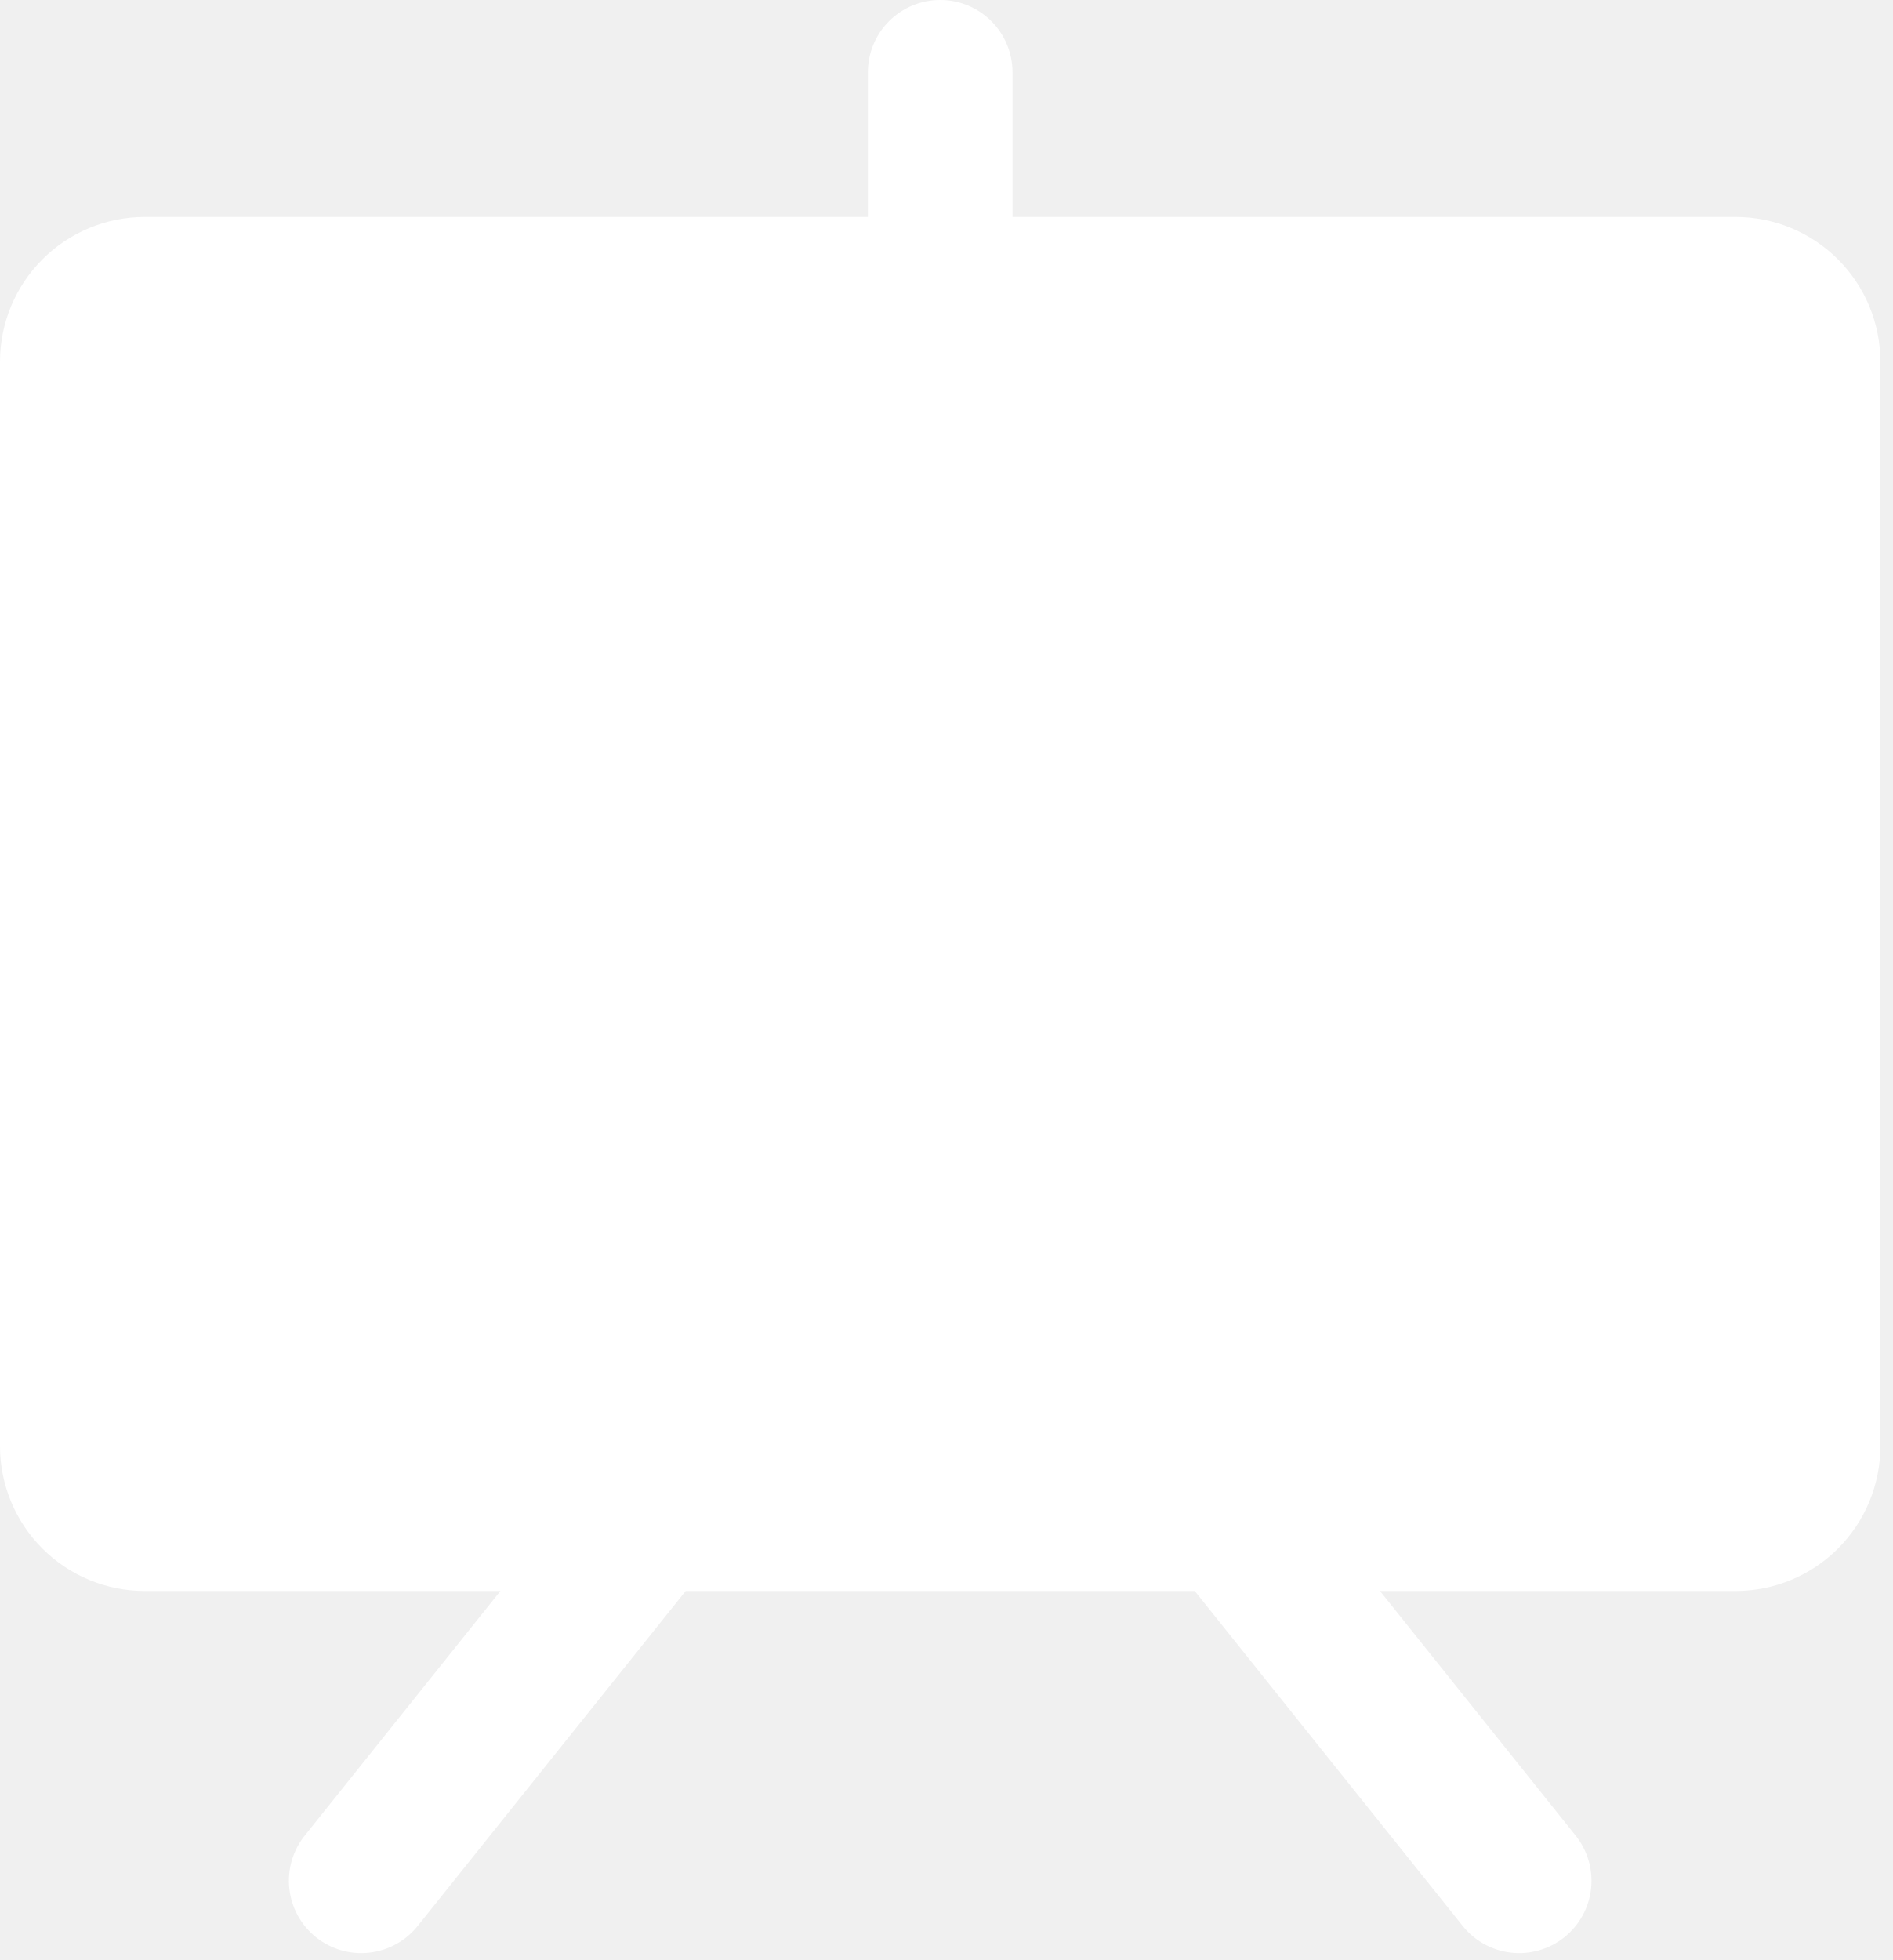
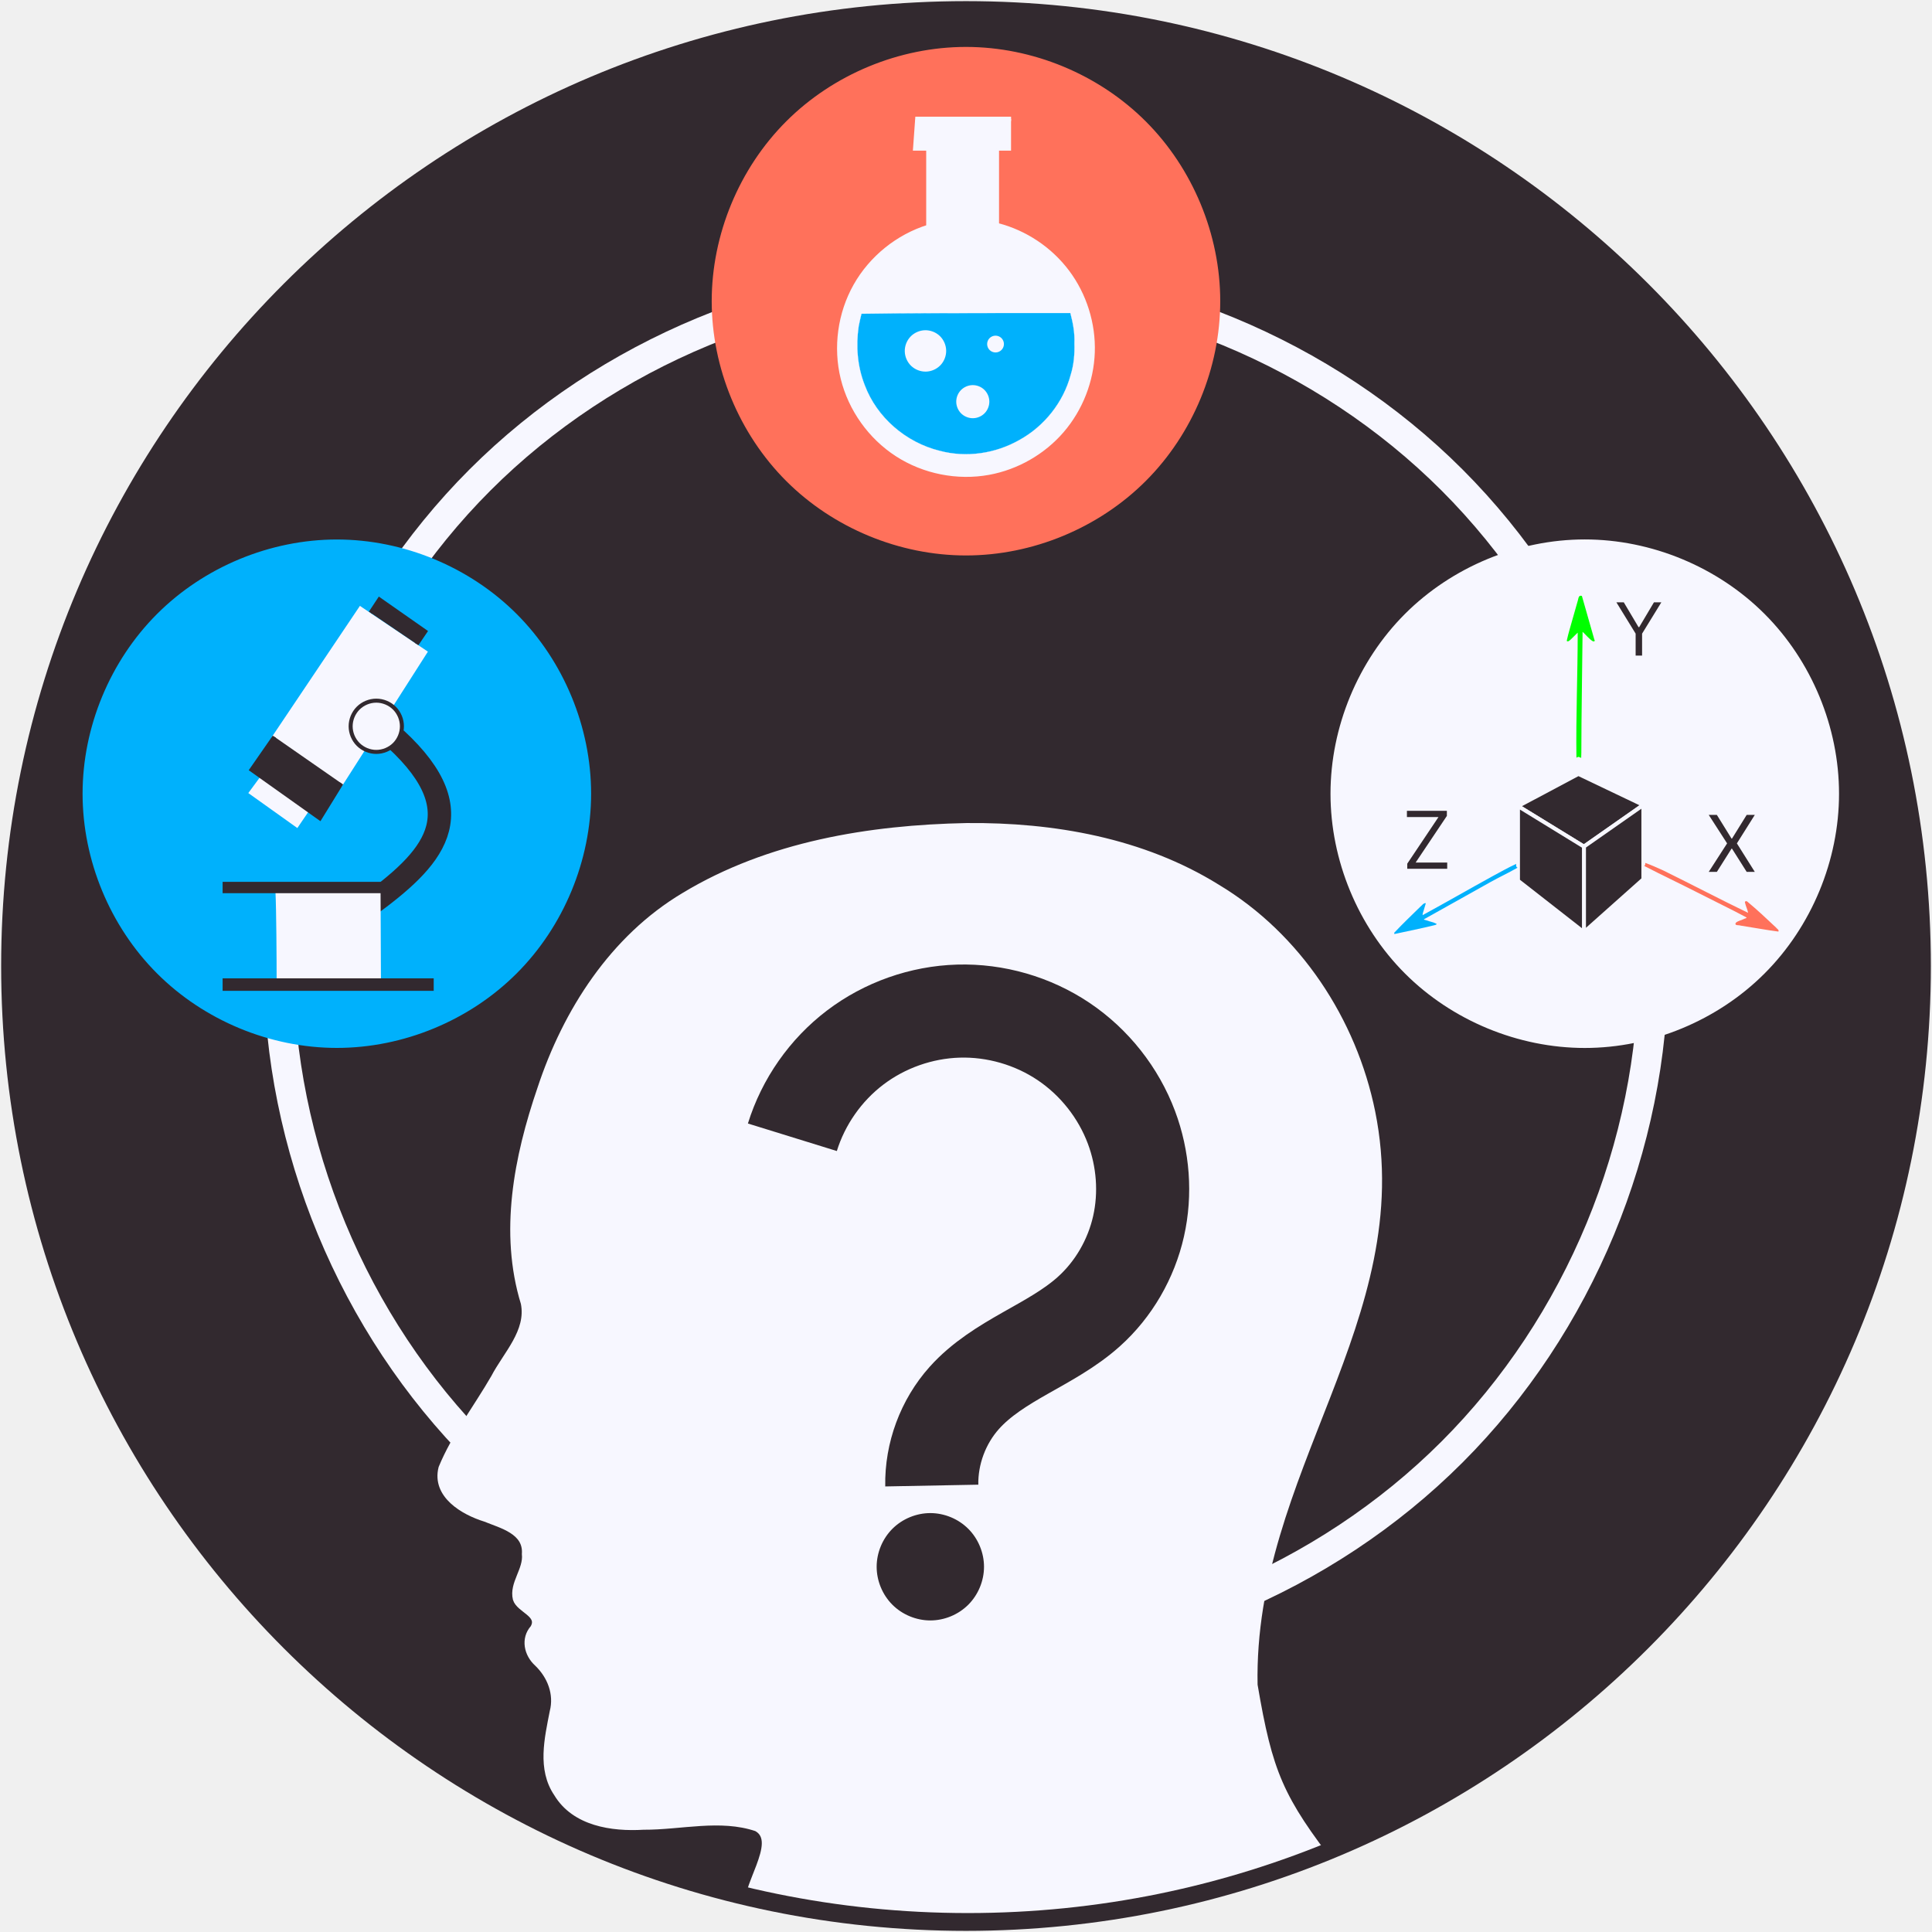
- <svg xmlns="http://www.w3.org/2000/svg" width="141" height="146" viewBox="0 0 141 146" fill="none">
-   <path d="M140.096 26.935V107.739C140.093 110.595 138.957 113.334 136.936 115.354C134.916 117.374 132.177 118.51 129.32 118.513H102.813L117.362 136.696C117.812 137.247 118.147 137.883 118.35 138.565C118.553 139.247 118.618 139.962 118.542 140.669C118.467 141.377 118.252 142.062 117.91 142.686C117.568 143.31 117.106 143.86 116.55 144.305C115.995 144.749 115.356 145.079 114.672 145.275C113.989 145.472 113.272 145.531 112.566 145.449C111.859 145.367 111.175 145.146 110.554 144.799C109.933 144.452 109.387 143.985 108.947 143.426L89.012 118.513H51.085L31.149 143.426C30.71 143.985 30.164 144.452 29.543 144.799C28.922 145.146 28.238 145.367 27.531 145.449C26.824 145.531 26.108 145.472 25.424 145.275C24.74 145.079 24.102 144.749 23.546 144.305C22.99 143.86 22.528 143.31 22.186 142.686C21.844 142.062 21.63 141.377 21.554 140.669C21.479 139.962 21.544 139.247 21.746 138.565C21.949 137.883 22.285 137.247 22.734 136.696L37.284 118.513H10.777C7.919 118.51 5.18 117.374 3.16 115.354C1.14 113.334 0.003 110.595 0 107.739V26.935C0.003 24.078 1.14 21.34 3.16 19.32C5.18 17.3 7.919 16.164 10.777 16.161H64.66V5.387C64.66 3.958 65.228 2.588 66.238 1.578C67.249 0.568 68.619 0 70.048 0C71.477 0 72.848 0.568 73.858 1.578C74.869 2.588 75.436 3.958 75.436 5.387V16.161H129.32C132.177 16.164 134.916 17.3 136.936 19.32C138.957 21.34 140.093 24.078 140.096 26.935Z" fill="white" />
+ <svg xmlns="http://www.w3.org/2000/svg" width="154" height="154" viewBox="0 0 154 154" fill="none">
+   <g clip-path="url(#clip0_1373_477)">
+     <path d="M77 152.614C118.761 152.614 152.614 118.76 152.614 77C152.614 35.24 118.761 1.386 77 1.386C35.24 1.386 1.387 35.24 1.387 77C1.387 118.76 35.24 152.614 77 152.614Z" fill="#32292F" stroke="#32292F" stroke-width="2.59" />
+     <g filter="url(#filter0_f_1373_477)">
+       <path d="M22.212 77C22.212 91.343 28.116 105.598 38.259 115.74C48.401 125.883 62.656 131.787 76.999 131.787C91.343 131.787 105.598 125.883 115.74 115.74C125.882 105.598 131.787 91.343 131.787 77C131.787 62.657 125.882 48.402 115.74 38.259C105.598 28.117 91.343 22.212 76.999 22.212C62.656 22.212 48.401 28.117 38.259 38.259C28.116 48.402 22.212 62.657 22.212 77Z" stroke="#F7F7FF" stroke-width="2.37" />
+       <path d="M6.742 63.266C6.742 68.529 8.909 73.76 12.632 77.481C16.354 81.203 21.586 83.37 26.85 83.37C32.114 83.37 37.346 81.203 41.068 77.481C44.791 73.76 46.958 68.529 46.958 63.266C46.958 58.003 44.791 52.773 41.068 49.051C37.346 45.33 32.114 43.163 26.85 43.163C21.586 43.163 16.354 45.33 12.632 49.051C8.909 52.773 6.742 58.003 6.742 63.266Z" fill="#00B1FC" stroke="#00B1FC" stroke-width="0.319" />
+       <path d="M27.212 62.442L33.889 51.988L28.732 48.517L21.872 58.728L27.212 62.442Z" fill="#F7F7FF" stroke="#F7F7FF" stroke-width="0.321" />
+       <path d="M29.538 48.842L30.239 47.779L33.897 50.34L33.217 51.341" fill="#32292F" />
+       <path d="M29.538 48.842L30.239 47.779L33.897 50.34L33.217 51.341" stroke="#32292F" stroke-width="0.321" />
+       <path d="M20.832 62.072L20.018 63.179L23.661 65.778L24.552 64.47" fill="#F7F7FF" />
+       <path d="M20.832 62.072L20.018 63.179L23.661 65.778L24.552 64.47" stroke="#F7F7FF" stroke-width="0.321" />
+       <path d="M31.545 58.908C38.043 64.903 34.358 68.555 29.348 72.216" stroke="#32292F" stroke-width="1.864" />
+       <path d="M27.95 57.892C27.95 58.427 28.17 58.959 28.549 59.337C28.927 59.715 29.459 59.935 29.994 59.935C30.529 59.935 31.06 59.715 31.439 59.337C31.817 58.959 32.037 58.427 32.037 57.892C32.037 57.357 31.817 56.826 31.439 56.447C31.06 56.069 30.529 55.849 29.994 55.849C29.459 55.849 28.927 56.069 28.549 56.447C28.17 56.826 27.95 57.357 27.95 57.892Z" fill="#F7F7FF" stroke="#32292F" stroke-width="0.321" />
+       <path d="M21.872 58.728L20.048 61.355L25.496 65.228L27.213 62.442" fill="#32292F" />
+       <path d="M21.872 58.728L20.048 61.355L25.496 65.228L27.213 62.442" stroke="#32292F" stroke-width="0.321" />
+       <path d="M22.211 78.209L30.205 78.178L30.174 71.047L22.119 71.078C22.186 72.513 22.211 76.37 22.211 78.209Z" fill="#F7F7FF" stroke="#F7F7FF" stroke-width="0.321" />
+       <path d="M17.745 78.481H34.571" stroke="#32292F" stroke-width="0.996" />
+       <path d="M17.745 70.744H31.589" stroke="#32292F" stroke-width="0.904" />
+       <path d="M56.899 24.008C56.899 29.27 59.066 34.499 62.786 38.22C66.507 41.941 71.737 44.107 76.998 44.107C82.26 44.107 87.49 41.941 91.21 38.22C94.931 34.499 97.097 29.27 97.097 24.008C97.097 18.746 94.931 13.517 91.21 9.796C87.49 6.075 82.26 3.909 76.998 3.909C71.737 3.909 66.507 6.075 62.786 9.796C59.066 13.517 56.899 18.746 56.899 24.008Z" fill="#FF715B" stroke="#FF715B" stroke-width="0.337" />
+       <path d="M80.422 9.469V11.839H79.465V18.038L79.51 17.947" stroke="#F7F7FF" stroke-width="0.337" />
+       <path d="M73.996 18.083C71.564 18.839 69.443 20.55 68.191 22.768C66.939 24.985 66.569 27.686 67.178 30.158C67.788 32.631 69.37 34.85 71.51 36.231C73.649 37.613 76.322 38.143 78.827 37.681C81.07 37.267 83.161 36.068 84.651 34.341C86.141 32.613 87.019 30.368 87.098 28.088C87.177 25.809 86.456 23.509 85.089 21.682C83.723 19.855 81.72 18.514 79.51 17.947" stroke="#F7F7FF" stroke-width="0.337" />
+       <path d="M73.996 18.083V11.839H72.947L73.118 9.472H80.593" stroke="#F7F7FF" stroke-width="0.337" />
+       <path d="M68.674 24.969C67.866 27.61 68.412 30.627 70.094 32.818C71.776 35.009 74.551 36.315 77.311 36.216C79.979 36.12 82.569 34.719 84.109 32.539C85.649 30.36 86.104 27.45 85.303 24.904" fill="#00B1FC" />
+       <path d="M68.674 24.969C67.866 27.61 68.412 30.627 70.094 32.818C71.776 35.009 74.551 36.315 77.311 36.216C79.979 36.12 82.569 34.719 84.109 32.539C85.649 30.36 86.104 27.45 85.303 24.904" stroke="#00B1FC" stroke-width="0.337" />
+       <path d="M68.516 24.969L85.461 24.916Z" fill="#00B1FC" />
+       <path d="M68.516 24.969L85.461 24.916" stroke="#00B1FC" stroke-width="0.337" />
+       <path d="M72.288 28.006C72.297 28.394 72.466 28.776 72.746 29.044C73.027 29.311 73.416 29.462 73.804 29.453C74.192 29.444 74.573 29.276 74.841 28.995C75.109 28.715 75.26 28.326 75.251 27.938C75.242 27.55 75.073 27.168 74.793 26.9C74.512 26.633 74.123 26.482 73.736 26.491C73.348 26.5 72.966 26.668 72.698 26.949C72.43 27.229 72.279 27.618 72.288 28.006Z" fill="#F7F7FF" stroke="#F7F7FF" stroke-width="0.337" />
+       <path d="M76.391 32.039C76.397 32.341 76.527 32.638 76.744 32.847C76.961 33.055 77.263 33.173 77.564 33.167C77.866 33.161 78.163 33.032 78.371 32.814C78.58 32.597 78.698 32.295 78.692 31.994C78.686 31.693 78.556 31.396 78.339 31.187C78.122 30.978 77.82 30.86 77.519 30.866C77.218 30.872 76.921 31.002 76.712 31.219C76.503 31.436 76.385 31.738 76.391 32.039Z" fill="#F7F7FF" stroke="#F7F7FF" stroke-width="0.337" />
+       <path d="M78.853 27.436C78.856 27.568 78.913 27.697 79.008 27.788C79.103 27.878 79.234 27.929 79.365 27.926C79.497 27.923 79.626 27.866 79.717 27.771C79.807 27.676 79.858 27.545 79.855 27.413C79.852 27.282 79.795 27.153 79.7 27.062C79.606 26.972 79.474 26.921 79.343 26.924C79.211 26.927 79.082 26.984 78.991 27.078C78.901 27.173 78.85 27.305 78.853 27.436Z" fill="#F7F7FF" stroke="#F7F7FF" stroke-width="0.337" />
+       <path d="M73.02 9.509C72.864 9.815 72.991 10.193 72.95 10.528C72.978 10.95 72.891 11.392 72.999 11.799C73.299 11.954 73.67 11.829 73.998 11.869C73.984 13.884 74.028 15.926 73.971 17.923C73.837 17.987 73.876 18.18 73.696 18.177C71.021 19.119 68.743 21.198 67.67 23.837C66.827 25.87 66.666 28.187 67.218 30.318C67.438 31.167 67.771 31.986 68.219 32.746C69.673 35.331 72.321 37.189 75.241 37.693C76.317 37.889 77.424 37.853 78.508 37.747C81.283 37.302 83.876 35.704 85.415 33.337C86.539 31.625 87.169 29.574 87.096 27.52C87.079 25.266 86.222 23.038 84.794 21.301C83.451 19.664 81.57 18.523 79.548 17.93C79.351 17.81 79.515 17.436 79.461 17.215V11.869C79.756 11.845 80.069 11.925 80.349 11.82C80.504 11.514 80.378 11.136 80.418 10.801C80.39 10.38 80.478 9.937 80.369 9.53C80.063 9.374 79.685 9.501 79.35 9.46H73.152C73.108 9.476 73.064 9.493 73.02 9.509ZM79.419 24.95L85.32 24.95C85.528 25.745 85.682 26.545 85.642 27.356C85.671 28.208 85.601 29.066 85.344 29.887C84.759 32.071 83.247 33.967 81.274 35.063C79.358 36.157 77.034 36.507 74.889 35.931C72.22 35.271 69.897 33.288 68.928 30.701C68.34 29.212 68.216 27.587 68.443 26.016C68.502 25.677 68.589 25.343 68.668 25.008C72.251 24.954 75.835 24.953 79.419 24.95Z" fill="#F7F7FF" stroke="#F7F7FF" stroke-width="0.014" />
+       <mask id="mask0_1373_477" style="mask-type:luminance" maskUnits="userSpaceOnUse" x="1" y="1" width="152" height="152">
+         <path d="M77.145 152.49C118.905 152.49 152.759 118.637 152.759 76.877C152.759 35.116 118.905 1.263 77.145 1.263C35.385 1.263 1.531 35.116 1.531 76.877C1.531 118.637 35.385 152.49 77.145 152.49Z" fill="white" />
+       </mask>
+       <g mask="url(#mask0_1373_477)">
+         <g filter="url(#filter1_f_1373_477)">
+           <path d="M77.054 65.85C69.298 66.003 61.271 67.317 54.541 71.385C48.857 74.768 45.105 80.616 43.072 86.793C41.21 92.232 40.029 98.248 41.759 103.881C42.207 106.143 40.343 107.947 39.378 109.802C37.994 112.205 36.255 114.441 35.196 117.01C34.65 119.18 36.933 120.517 38.685 121.057C39.988 121.589 41.977 122.062 41.844 123.87C41.982 125.13 40.822 126.229 41.123 127.455C41.388 128.327 43.147 128.662 42.51 129.763C41.74 130.629 42.015 131.858 42.827 132.59C43.869 133.592 44.429 135.018 44.059 136.452C43.645 138.584 43.061 141.012 44.386 142.963C45.799 145.318 48.781 145.756 51.294 145.604C54.281 145.618 57.4 144.754 60.306 145.731C62.296 146.818 59.122 150.509 59.578 152.453C71.107 157.312 101.999 151.044 106.434 148.985C102.041 143.339 101.19 141.309 99.998 134.306C99.657 117.343 112.706 105.138 109.376 88.641C107.892 81.328 103.46 74.588 97.019 70.726C91.077 67.034 83.963 65.785 77.054 65.85Z" fill="#F7F7FF" />
+           <path d="M77.054 65.85C69.298 66.003 61.271 67.317 54.541 71.385C48.857 74.768 45.105 80.616 43.072 86.793C41.21 92.232 40.029 98.248 41.759 103.881C42.207 106.143 40.343 107.947 39.378 109.802C37.994 112.205 36.255 114.441 35.196 117.01C34.65 119.18 36.933 120.517 38.685 121.057C39.988 121.589 41.977 122.062 41.844 123.87C41.982 125.13 40.822 126.229 41.123 127.455C41.388 128.327 43.147 128.662 42.51 129.763C41.74 130.629 42.015 131.858 42.827 132.59C43.869 133.592 44.429 135.018 44.059 136.452C43.645 138.584 43.061 141.012 44.386 142.963C45.799 145.318 48.781 145.756 51.294 145.604C54.281 145.618 57.4 144.754 60.306 145.731C62.296 146.818 59.122 150.509 59.578 152.453C71.107 157.312 101.999 151.044 106.434 148.985C102.041 143.339 101.19 141.309 99.998 134.306C99.657 117.343 112.706 105.138 109.376 88.641C107.892 81.328 103.46 74.588 97.019 70.726C91.077 67.034 83.963 65.785 77.054 65.85Z" stroke="#F7F7FF" stroke-width="0.489" stroke-linecap="round" />
+         </g>
+         <path d="M63.16 90.652C64.034 87.828 65.81 85.29 68.164 83.502C70.518 81.713 73.438 80.682 76.393 80.596C79.348 80.51 82.324 81.369 84.778 83.018C87.231 84.666 89.152 87.096 90.189 89.865C91.127 92.367 91.342 95.142 90.754 97.748C90.166 100.354 88.769 102.779 86.778 104.56C85.274 105.905 83.474 106.864 81.719 107.86C79.964 108.856 78.209 109.924 76.864 111.428C75.169 113.323 74.224 115.872 74.272 118.414" stroke="#32292F" stroke-width="7.42" />
+         <path d="M70.121 124.887C70.121 125.944 70.556 126.994 71.303 127.741C72.05 128.488 73.1 128.923 74.157 128.923C75.214 128.923 76.264 128.488 77.011 127.741C77.758 126.994 78.193 125.944 78.193 124.887C78.193 123.831 77.758 122.781 77.011 122.034C76.264 121.286 75.214 120.851 74.157 120.851C73.1 120.851 72.05 121.286 71.303 122.034C70.556 122.781 70.121 123.831 70.121 124.887Z" fill="#32292F" stroke="#32292F" stroke-width="0.485" />
+       </g>
+     </g>
+     <path d="M106.223 63.266C106.223 68.528 108.389 73.758 112.109 77.478C115.83 81.199 121.06 83.365 126.322 83.365C131.583 83.365 136.813 81.199 140.534 77.478C144.254 73.758 146.421 68.528 146.421 63.266C146.421 58.005 144.254 52.775 140.534 49.054C136.813 45.334 131.583 43.167 126.322 43.167C121.06 43.167 115.83 45.334 112.109 49.054C108.389 52.775 106.223 58.005 106.223 63.266Z" fill="#F7F7FF" stroke="#F7F7FF" stroke-width="0.337" />
+     <path fill-rule="evenodd" clip-rule="evenodd" d="M121 64.254L126.254 67.48L130.991 64.163L125.815 61.692L121 64.254Z" fill="#32292F" stroke="#F7F7FF" stroke-width="0.312" stroke-linejoin="round" />
+     <path fill-rule="evenodd" clip-rule="evenodd" d="M126.255 67.48V74.307L130.992 70.086V64.163L126.255 67.48Z" fill="#32292F" stroke="#F7F7FF" stroke-width="0.312" stroke-linejoin="round" />
+     <path fill-rule="evenodd" clip-rule="evenodd" d="M121 64.254L126.254 67.48V74.307L121 70.201V64.254Z" fill="#32292F" stroke="#F7F7FF" stroke-width="0.312" stroke-linejoin="round" />
+     <path d="M120.854 68.862C120.143 69.192 119.589 69.511 118.899 69.882C117.059 70.894 115.24 71.944 113.396 72.947C113.387 72.794 113.476 72.63 113.509 72.476C113.558 72.315 113.606 72.154 113.654 71.993C113.458 71.967 113.349 72.178 113.21 72.279C112.532 72.946 111.84 73.6 111.188 74.293C111.129 74.32 111.097 74.484 111.199 74.441C112.244 74.213 113.293 74.005 114.331 73.75C114.383 73.723 114.524 73.719 114.51 73.64C114.263 73.504 113.97 73.463 113.706 73.363C113.631 73.327 113.375 73.31 113.574 73.237C115.294 72.268 117.018 71.305 118.742 70.344C119.512 69.909 120.194 69.605 120.962 69.165C120.819 69.082 120.856 68.991 120.854 68.862Z" fill="#00B1FC" />
+     <path d="M125.379 49.24C125.215 49.852 125.015 50.46 124.885 51.079C124.975 51.209 125.145 51.025 125.224 50.954C125.406 50.782 125.58 50.602 125.759 50.426C125.758 53.752 125.613 57.07 125.657 60.396C125.856 60.293 125.788 60.317 126.037 60.413C126.048 60.177 126.048 60.184 126.049 59.986C126.052 56.778 126.121 53.57 126.148 50.361C126.424 50.608 126.65 50.923 126.967 51.116C127.067 51.159 127.166 51.095 127.087 50.988C126.758 49.825 126.424 48.664 126.093 47.502C125.837 47.419 125.826 47.658 125.776 47.846C125.644 48.311 125.511 48.775 125.379 49.24Z" fill="#00FF00" />
+     <path d="M131.146 68.782C131.142 68.942 131.153 68.909 131.07 69.03C132.466 69.753 133.872 70.411 135.272 71.127C136.569 71.792 137.884 72.421 139.171 73.106C139.333 73.181 139.035 73.216 138.99 73.261C138.784 73.371 138.515 73.396 138.35 73.569C138.253 73.81 138.594 73.72 138.734 73.778C139.741 73.931 140.747 74.126 141.753 74.256C141.844 74.128 141.621 74.022 141.562 73.929C140.823 73.234 140.085 72.534 139.304 71.889C139.231 71.793 139.035 71.821 139.1 71.972C139.158 72.24 139.298 72.5 139.341 72.763C137.079 71.672 134.852 70.502 132.598 69.393C131.985 69.121 131.683 68.974 131.146 68.782Z" fill="#FF715B" />
+     <path d="M128.842 48.01H129.431L130.609 49.992H130.659L131.837 48.01H132.426L130.891 50.507V52.257H130.377V50.507L128.842 48.01Z" fill="#32292F" />
+     <path d="M112.173 69.249V68.843L114.662 65.128H112.146V64.632H115.33V65.037L112.841 68.753H115.357V69.249H112.173Z" fill="#32292F" />
+     <path d="M136.851 64.955L138.022 66.845H138.057L139.229 64.955H139.876L138.448 67.226L139.876 69.498H139.229L138.057 67.644H138.022L136.851 69.498H136.203L137.667 67.226L136.203 64.955H136.851Z" fill="#32292F" />
+   </g>
+   <defs>
+     <filter id="filter0_f_1373_477" x="6.582" y="3.74" width="126.391" height="148.752" filterUnits="userSpaceOnUse" color-interpolation-filters="sRGB">
+       <feFlood flood-opacity="0" result="BackgroundImageFix" />
+       <feBlend mode="normal" in="SourceGraphic" in2="BackgroundImageFix" result="shape" />
+       <feGaussianBlur stdDeviation="0.001" result="effect1_foregroundBlur_1373_477" />
+     </filter>
+     <filter id="filter1_f_1373_477" x="34.864" y="65.599" width="75.306" height="88.908" filterUnits="userSpaceOnUse" color-interpolation-filters="sRGB">
+       <feFlood flood-opacity="0" result="BackgroundImageFix" />
+       <feBlend mode="normal" in="SourceGraphic" in2="BackgroundImageFix" result="shape" />
+       <feGaussianBlur stdDeviation="0.002" result="effect1_foregroundBlur_1373_477" />
+     </filter>
+     <clipPath id="clip0_1373_477">
+       <rect width="154" height="154" fill="white" />
+     </clipPath>
+   </defs>
</svg>
